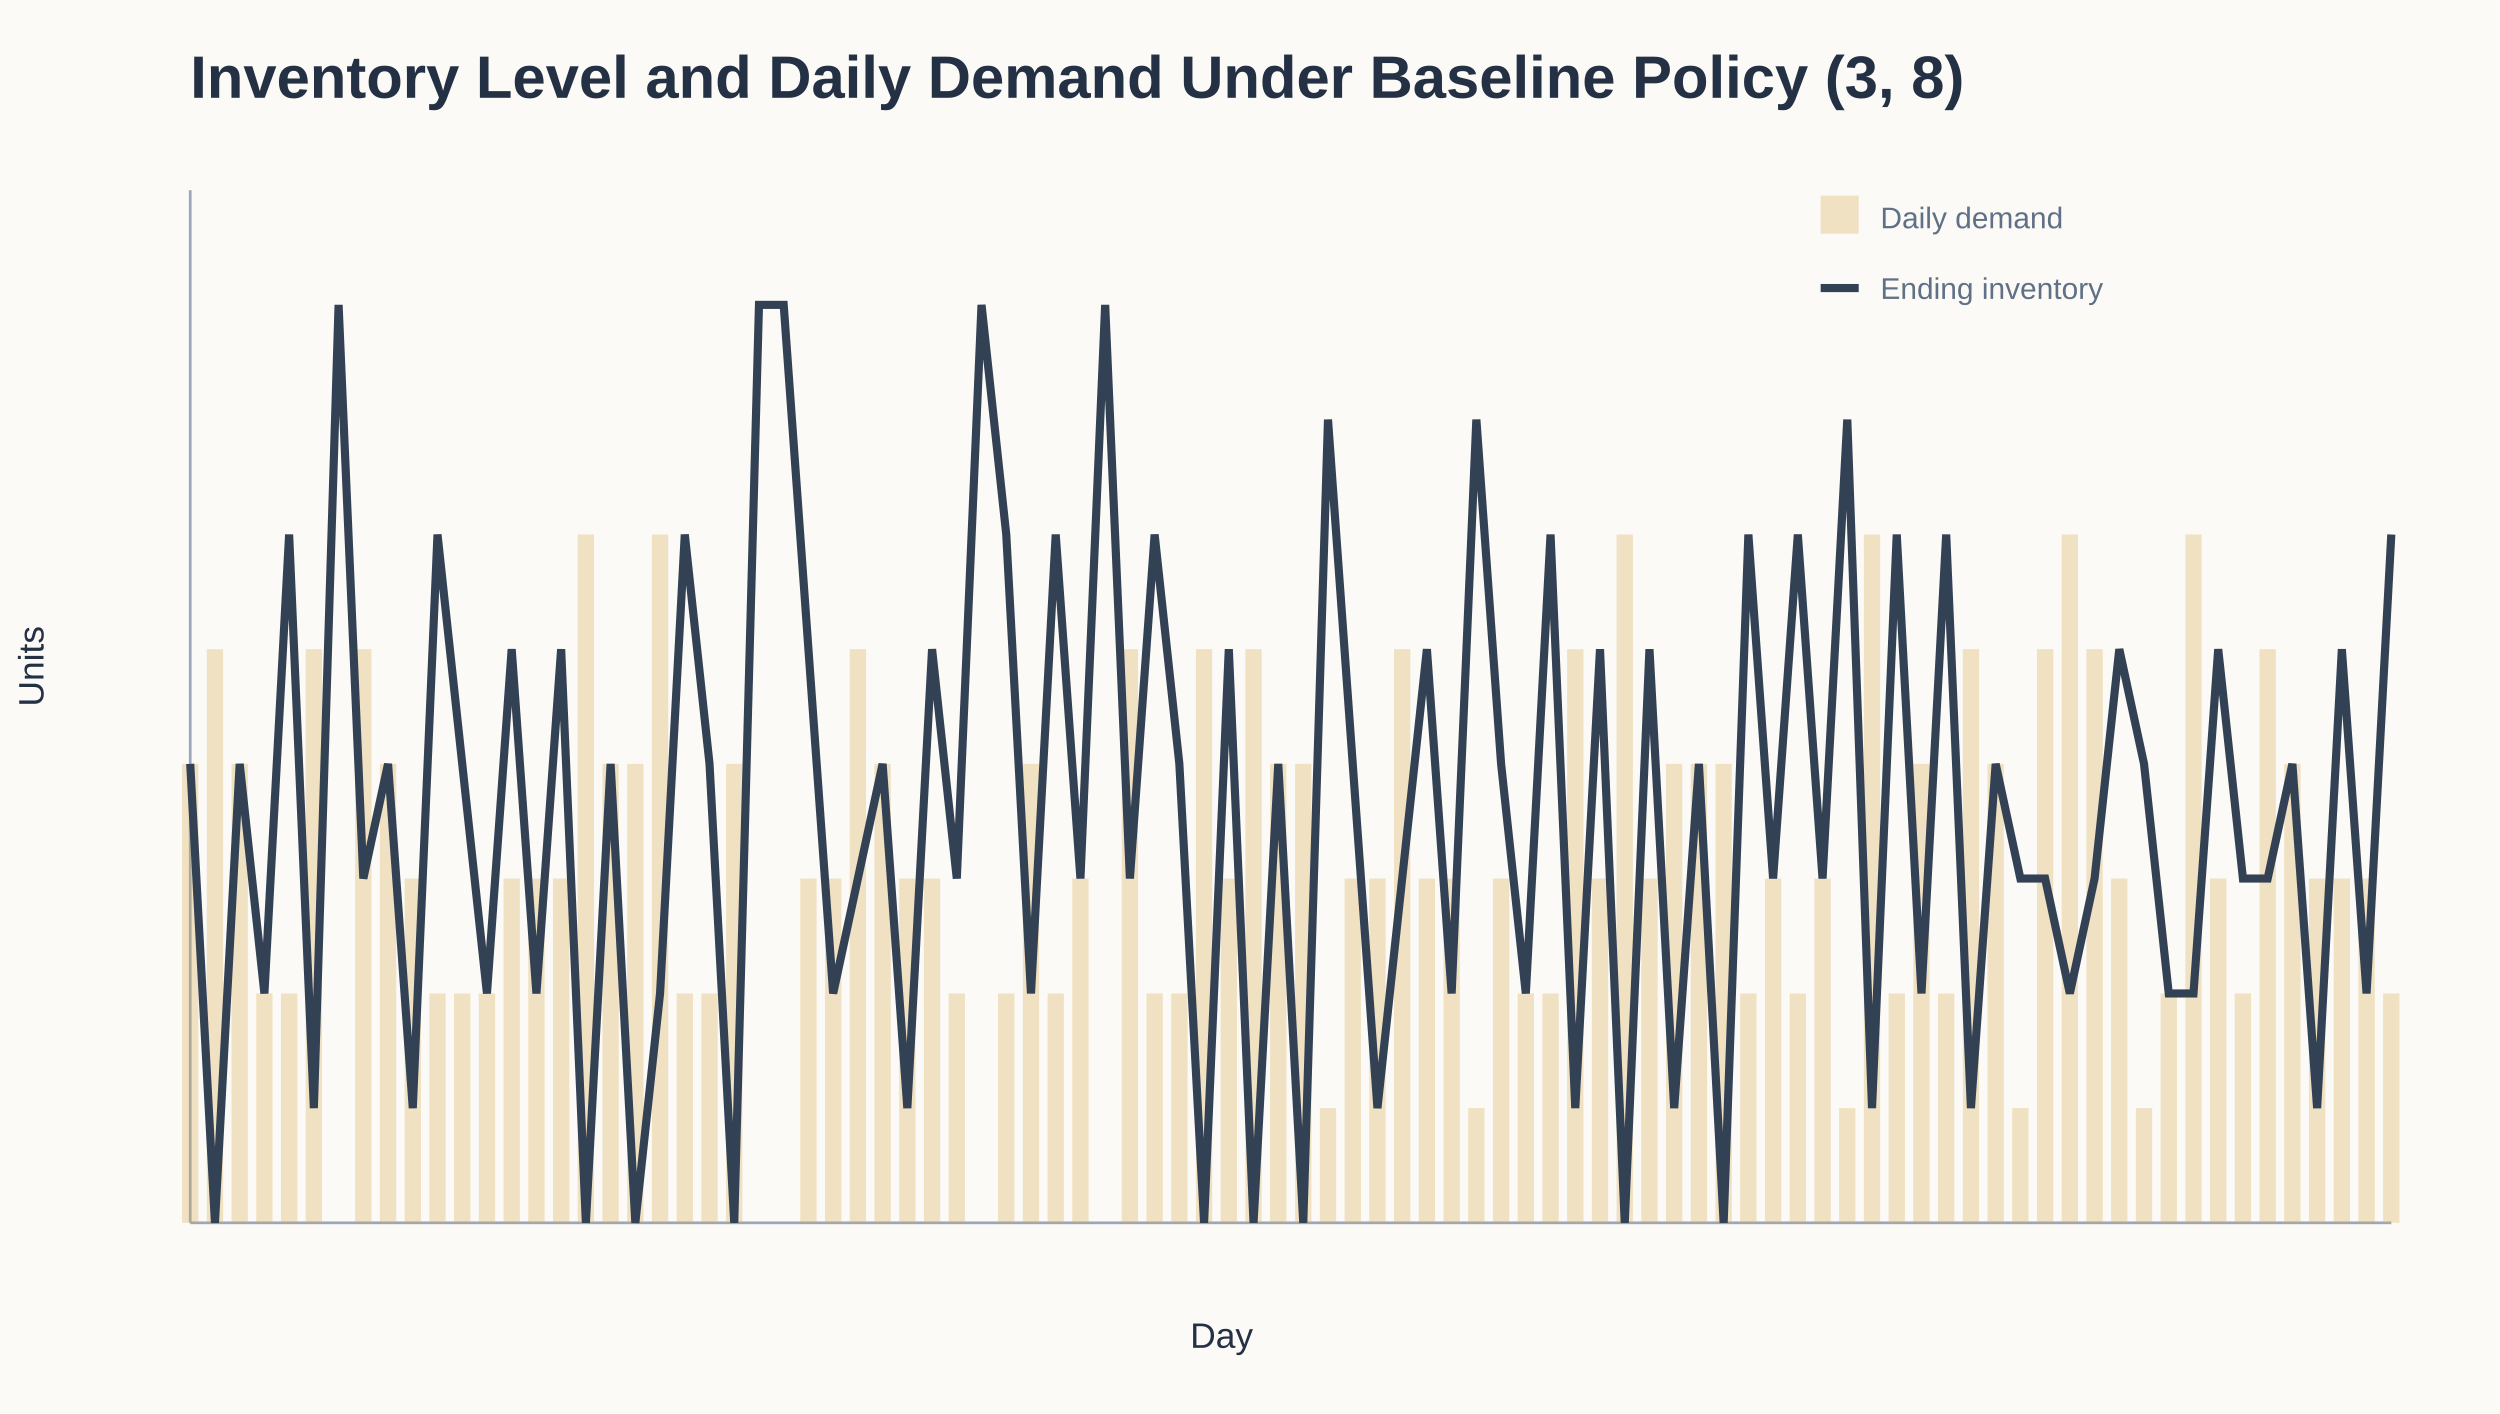
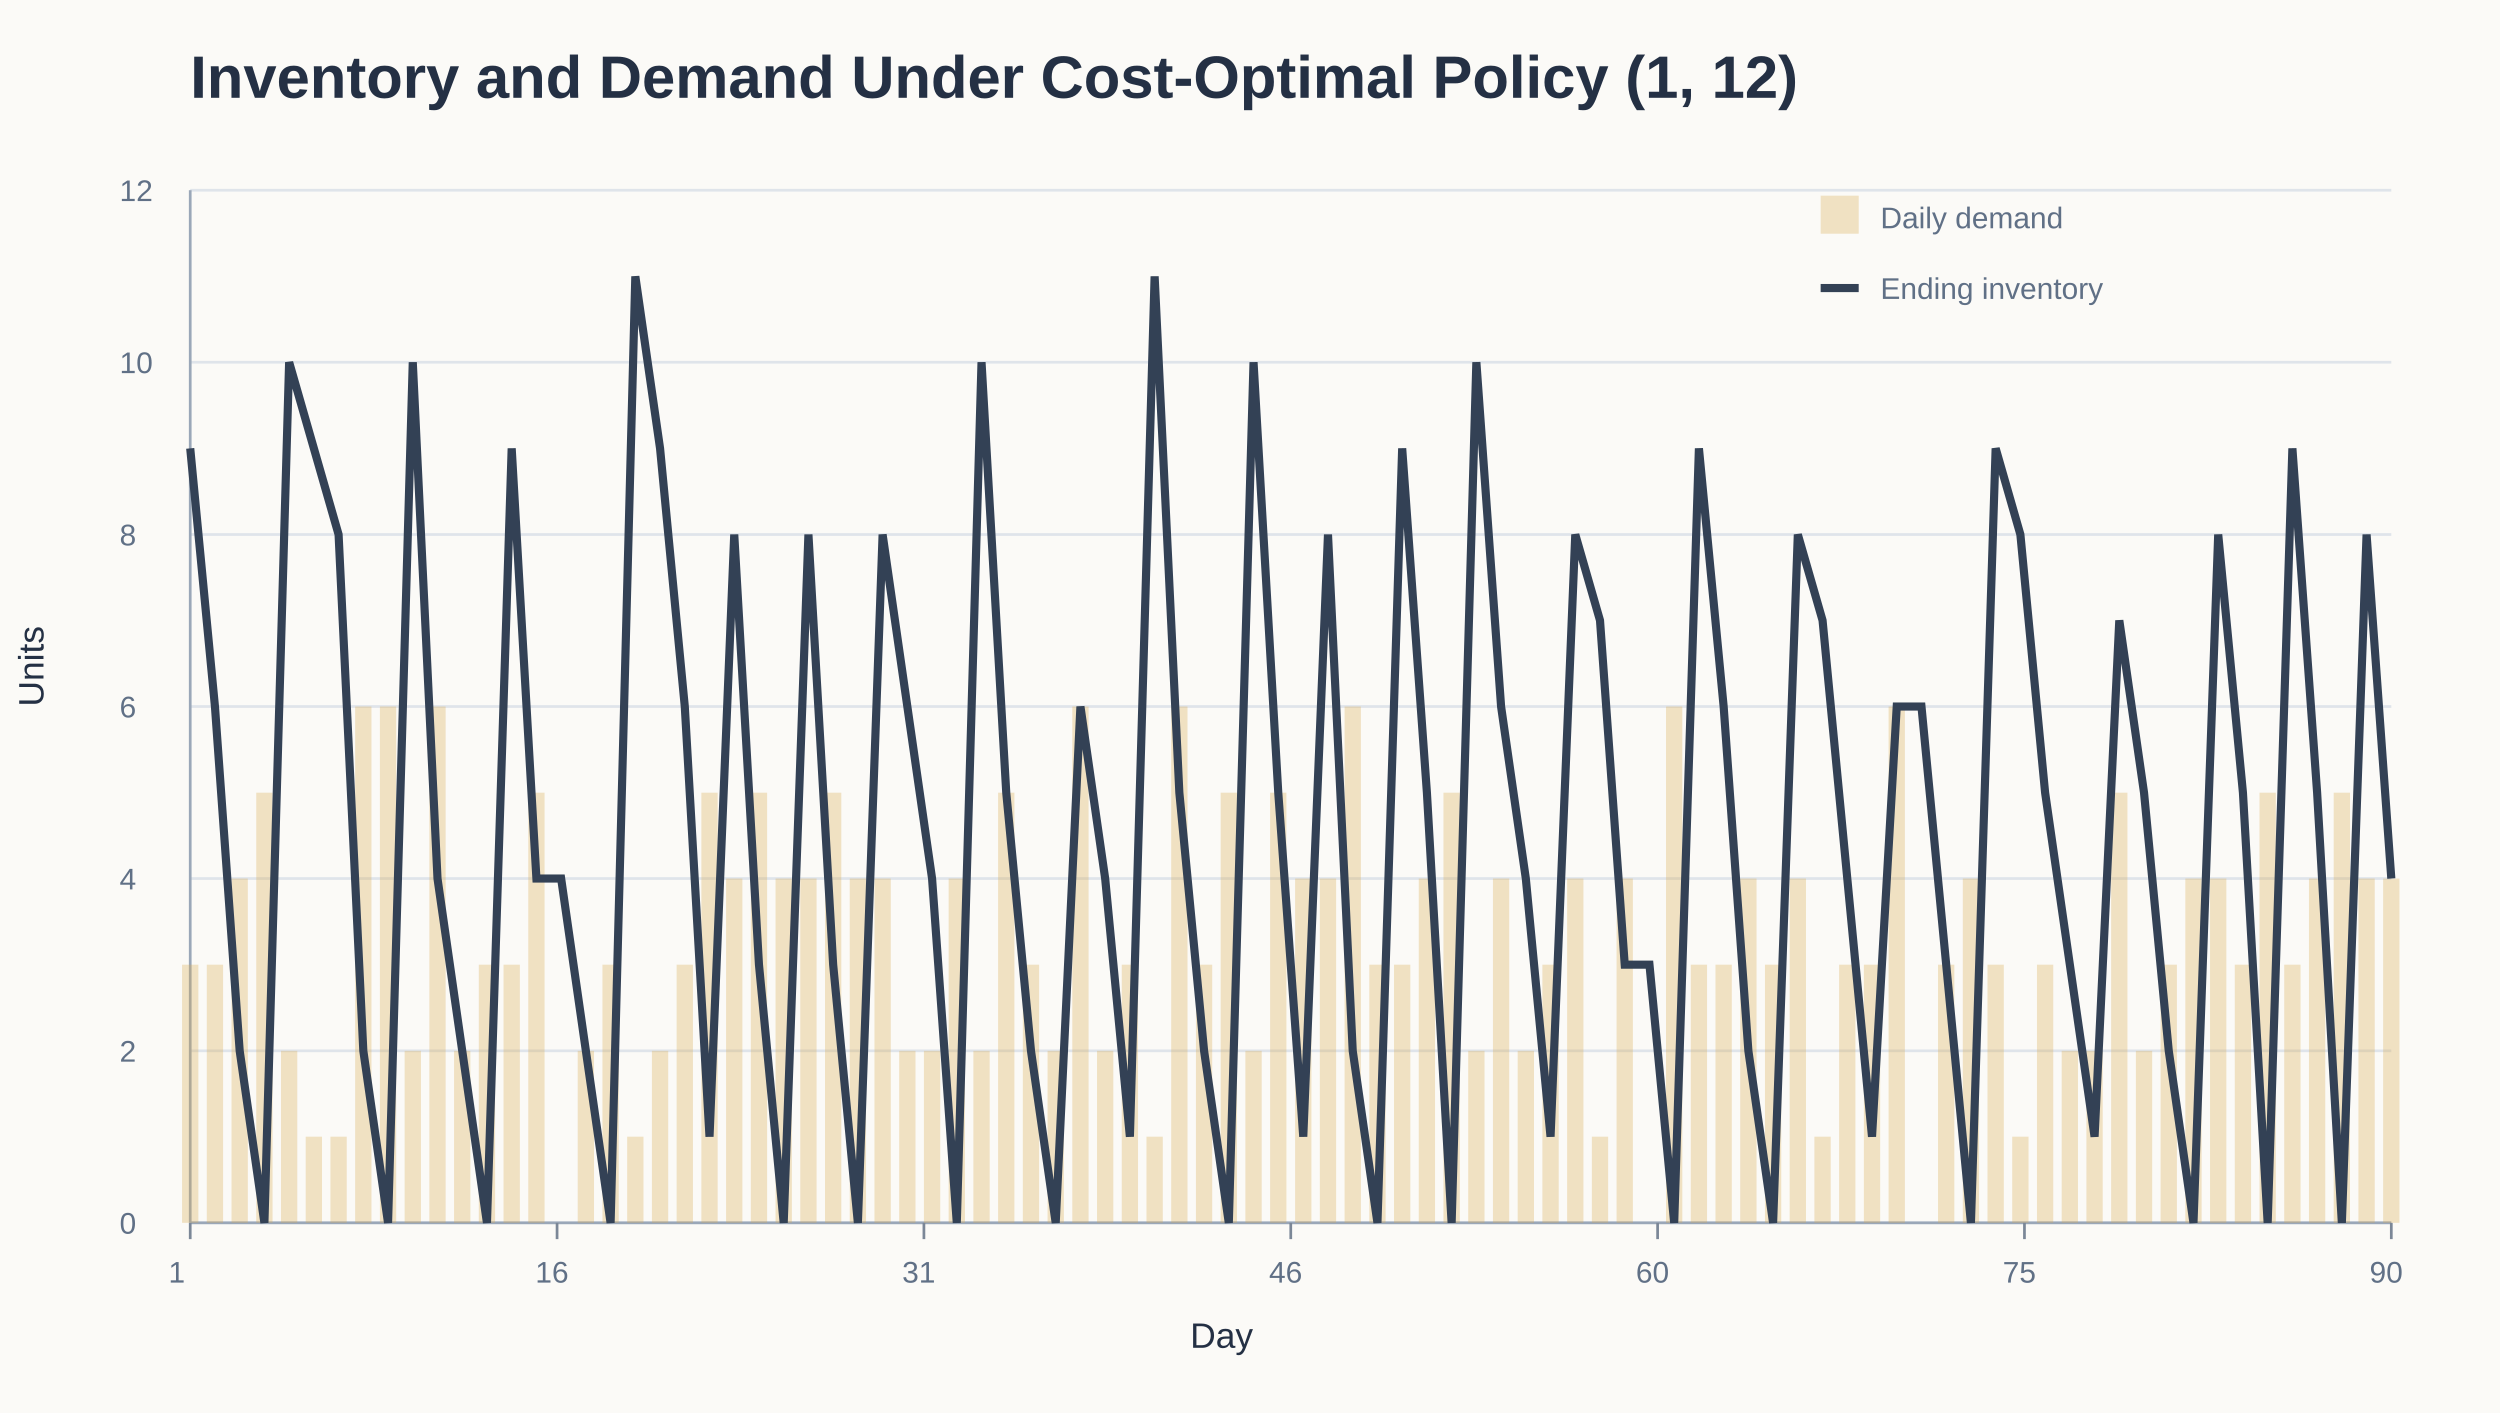
<svg xmlns="http://www.w3.org/2000/svg" width="920" height="520" viewBox="0 0 920 520">
  <rect width="100%" height="100%" fill="#fbfaf7" />
  <style>
text { font-family: Arial, sans-serif; fill: #243044; }
.title { font-size: 22px; font-weight: 700; }
.label { font-size: 13px; }
.tick { font-size: 11px; fill: #607086; }
.annotation { font-size: 12px; fill: #344256; }
</style>
-   <text x="70" y="36" class="title">Inventory Level and Daily Demand Under Baseline Policy (3, 8)</text>
+   <text x="70" y="36" class="title">Inventory and Demand Under Cost-Optimal Policy (1, 12)</text>
+   <line x1="70" y1="450.0" x2="880" y2="450.0" stroke="#dfe4ea" />
+   <text x="44" y="454.0" class="tick">0</text>
+   <line x1="70" y1="386.7" x2="880" y2="386.7" stroke="#dfe4ea" />
+   <text x="44" y="390.7" class="tick">2</text>
+   <line x1="70" y1="323.3" x2="880" y2="323.3" stroke="#dfe4ea" />
+   <text x="44" y="327.3" class="tick">4</text>
+   <line x1="70" y1="260.0" x2="880" y2="260.0" stroke="#dfe4ea" />
+   <text x="44" y="264.0" class="tick">6</text>
+   <line x1="70" y1="196.7" x2="880" y2="196.7" stroke="#dfe4ea" />
+   <text x="44" y="200.7" class="tick">8</text>
+   <line x1="70" y1="133.3" x2="880" y2="133.3" stroke="#dfe4ea" />
+   <text x="44" y="137.3" class="tick">10</text>
+   <line x1="70" y1="70.0" x2="880" y2="70.0" stroke="#dfe4ea" />
+   <text x="44" y="74.0" class="tick">12</text>
  <line x1="70" y1="450" x2="880" y2="450" stroke="#9aa7b8" />
  <line x1="70" y1="70" x2="70" y2="450" stroke="#9aa7b8" />
-   <rect x="67.0" y="281.1" width="6" height="168.9" fill="#d8aa4f" opacity="0.32" />
-   <rect x="76.1" y="238.9" width="6" height="211.1" fill="#d8aa4f" opacity="0.32" />
-   <rect x="85.2" y="281.1" width="6" height="168.9" fill="#d8aa4f" opacity="0.32" />
-   <rect x="94.3" y="365.6" width="6" height="84.4" fill="#d8aa4f" opacity="0.32" />
-   <rect x="103.4" y="365.6" width="6" height="84.4" fill="#d8aa4f" opacity="0.32" />
-   <rect x="112.5" y="238.9" width="6" height="211.1" fill="#d8aa4f" opacity="0.32" />
-   <rect x="121.6" y="450.0" width="6" height="0.0" fill="#d8aa4f" opacity="0.32" />
-   <rect x="130.7" y="238.9" width="6" height="211.1" fill="#d8aa4f" opacity="0.32" />
-   <rect x="139.8" y="281.1" width="6" height="168.9" fill="#d8aa4f" opacity="0.32" />
-   <rect x="148.9" y="323.3" width="6" height="126.7" fill="#d8aa4f" opacity="0.32" />
-   <rect x="158.0" y="365.6" width="6" height="84.4" fill="#d8aa4f" opacity="0.32" />
-   <rect x="167.1" y="365.6" width="6" height="84.4" fill="#d8aa4f" opacity="0.32" />
-   <rect x="176.2" y="365.6" width="6" height="84.4" fill="#d8aa4f" opacity="0.32" />
-   <rect x="185.3" y="323.3" width="6" height="126.7" fill="#d8aa4f" opacity="0.32" />
-   <rect x="194.4" y="323.3" width="6" height="126.7" fill="#d8aa4f" opacity="0.32" />
-   <rect x="203.5" y="323.3" width="6" height="126.7" fill="#d8aa4f" opacity="0.32" />
-   <rect x="212.6" y="196.7" width="6" height="253.3" fill="#d8aa4f" opacity="0.32" />
-   <rect x="221.7" y="281.1" width="6" height="168.9" fill="#d8aa4f" opacity="0.32" />
-   <rect x="230.8" y="281.1" width="6" height="168.9" fill="#d8aa4f" opacity="0.32" />
-   <rect x="239.9" y="196.7" width="6" height="253.3" fill="#d8aa4f" opacity="0.32" />
-   <rect x="249.0" y="365.6" width="6" height="84.4" fill="#d8aa4f" opacity="0.32" />
-   <rect x="258.1" y="365.6" width="6" height="84.4" fill="#d8aa4f" opacity="0.32" />
-   <rect x="267.2" y="281.1" width="6" height="168.9" fill="#d8aa4f" opacity="0.32" />
-   <rect x="276.3" y="450.0" width="6" height="0.0" fill="#d8aa4f" opacity="0.32" />
-   <rect x="285.4" y="450.0" width="6" height="0.0" fill="#d8aa4f" opacity="0.32" />
+   <line x1="70.0" y1="450" x2="70.0" y2="456" stroke="#7b8797" />
+   <text x="62.0" y="472" class="tick">1</text>
+   <line x1="205.0" y1="450" x2="205.0" y2="456" stroke="#7b8797" />
+   <text x="197.0" y="472" class="tick">16</text>
+   <line x1="340.0" y1="450" x2="340.0" y2="456" stroke="#7b8797" />
+   <text x="332.0" y="472" class="tick">31</text>
+   <line x1="475.0" y1="450" x2="475.0" y2="456" stroke="#7b8797" />
+   <text x="467.0" y="472" class="tick">46</text>
+   <line x1="610.0" y1="450" x2="610.0" y2="456" stroke="#7b8797" />
+   <text x="602.0" y="472" class="tick">60</text>
+   <line x1="745.0" y1="450" x2="745.0" y2="456" stroke="#7b8797" />
+   <text x="737.0" y="472" class="tick">75</text>
+   <line x1="880.0" y1="450" x2="880.0" y2="456" stroke="#7b8797" />
+   <text x="872.0" y="472" class="tick">90</text>
+   <rect x="67.0" y="355.0" width="6" height="95.0" fill="#d8aa4f" opacity="0.32" />
+   <rect x="76.1" y="355.0" width="6" height="95.0" fill="#d8aa4f" opacity="0.32" />
+   <rect x="85.2" y="323.3" width="6" height="126.7" fill="#d8aa4f" opacity="0.32" />
+   <rect x="94.3" y="291.7" width="6" height="158.3" fill="#d8aa4f" opacity="0.32" />
+   <rect x="103.4" y="386.7" width="6" height="63.3" fill="#d8aa4f" opacity="0.32" />
+   <rect x="112.5" y="418.3" width="6" height="31.7" fill="#d8aa4f" opacity="0.32" />
+   <rect x="121.6" y="418.3" width="6" height="31.7" fill="#d8aa4f" opacity="0.32" />
+   <rect x="130.7" y="260.0" width="6" height="190.0" fill="#d8aa4f" opacity="0.32" />
+   <rect x="139.8" y="260.0" width="6" height="190.0" fill="#d8aa4f" opacity="0.32" />
+   <rect x="148.9" y="386.7" width="6" height="63.3" fill="#d8aa4f" opacity="0.32" />
+   <rect x="158.0" y="260.0" width="6" height="190.0" fill="#d8aa4f" opacity="0.32" />
+   <rect x="167.1" y="386.7" width="6" height="63.3" fill="#d8aa4f" opacity="0.32" />
+   <rect x="176.2" y="355.0" width="6" height="95.0" fill="#d8aa4f" opacity="0.32" />
+   <rect x="185.3" y="355.0" width="6" height="95.0" fill="#d8aa4f" opacity="0.32" />
+   <rect x="194.4" y="291.7" width="6" height="158.3" fill="#d8aa4f" opacity="0.32" />
+   <rect x="203.5" y="450.0" width="6" height="0.0" fill="#d8aa4f" opacity="0.32" />
+   <rect x="212.6" y="386.7" width="6" height="63.3" fill="#d8aa4f" opacity="0.32" />
+   <rect x="221.7" y="355.0" width="6" height="95.0" fill="#d8aa4f" opacity="0.32" />
+   <rect x="230.8" y="418.3" width="6" height="31.7" fill="#d8aa4f" opacity="0.32" />
+   <rect x="239.9" y="386.7" width="6" height="63.3" fill="#d8aa4f" opacity="0.32" />
+   <rect x="249.0" y="355.0" width="6" height="95.0" fill="#d8aa4f" opacity="0.32" />
+   <rect x="258.1" y="291.7" width="6" height="158.3" fill="#d8aa4f" opacity="0.32" />
+   <rect x="267.2" y="323.3" width="6" height="126.7" fill="#d8aa4f" opacity="0.32" />
+   <rect x="276.3" y="291.7" width="6" height="158.3" fill="#d8aa4f" opacity="0.32" />
+   <rect x="285.4" y="323.3" width="6" height="126.7" fill="#d8aa4f" opacity="0.32" />
  <rect x="294.5" y="323.3" width="6" height="126.7" fill="#d8aa4f" opacity="0.32" />
-   <rect x="303.6" y="323.3" width="6" height="126.7" fill="#d8aa4f" opacity="0.32" />
-   <rect x="312.7" y="238.9" width="6" height="211.1" fill="#d8aa4f" opacity="0.32" />
-   <rect x="321.8" y="281.1" width="6" height="168.9" fill="#d8aa4f" opacity="0.32" />
-   <rect x="330.9" y="323.3" width="6" height="126.7" fill="#d8aa4f" opacity="0.32" />
-   <rect x="340.0" y="323.3" width="6" height="126.7" fill="#d8aa4f" opacity="0.32" />
-   <rect x="349.1" y="365.6" width="6" height="84.4" fill="#d8aa4f" opacity="0.32" />
-   <rect x="358.2" y="450.0" width="6" height="0.0" fill="#d8aa4f" opacity="0.32" />
-   <rect x="367.3" y="365.6" width="6" height="84.4" fill="#d8aa4f" opacity="0.32" />
-   <rect x="376.4" y="281.1" width="6" height="168.9" fill="#d8aa4f" opacity="0.32" />
-   <rect x="385.5" y="365.6" width="6" height="84.4" fill="#d8aa4f" opacity="0.32" />
-   <rect x="394.6" y="323.3" width="6" height="126.7" fill="#d8aa4f" opacity="0.32" />
-   <rect x="403.7" y="450.0" width="6" height="0.0" fill="#d8aa4f" opacity="0.32" />
-   <rect x="412.8" y="238.9" width="6" height="211.1" fill="#d8aa4f" opacity="0.32" />
-   <rect x="421.9" y="365.6" width="6" height="84.4" fill="#d8aa4f" opacity="0.32" />
-   <rect x="431.0" y="365.6" width="6" height="84.4" fill="#d8aa4f" opacity="0.32" />
-   <rect x="440.1" y="238.9" width="6" height="211.1" fill="#d8aa4f" opacity="0.32" />
-   <rect x="449.2" y="323.3" width="6" height="126.7" fill="#d8aa4f" opacity="0.32" />
-   <rect x="458.3" y="238.9" width="6" height="211.1" fill="#d8aa4f" opacity="0.32" />
-   <rect x="467.4" y="281.1" width="6" height="168.9" fill="#d8aa4f" opacity="0.32" />
-   <rect x="476.6" y="281.1" width="6" height="168.9" fill="#d8aa4f" opacity="0.32" />
-   <rect x="485.7" y="407.8" width="6" height="42.2" fill="#d8aa4f" opacity="0.32" />
-   <rect x="494.8" y="323.3" width="6" height="126.7" fill="#d8aa4f" opacity="0.32" />
-   <rect x="503.9" y="323.3" width="6" height="126.7" fill="#d8aa4f" opacity="0.32" />
-   <rect x="513.0" y="238.9" width="6" height="211.1" fill="#d8aa4f" opacity="0.32" />
+   <rect x="303.6" y="291.7" width="6" height="158.3" fill="#d8aa4f" opacity="0.32" />
+   <rect x="312.7" y="323.3" width="6" height="126.7" fill="#d8aa4f" opacity="0.32" />
+   <rect x="321.8" y="323.3" width="6" height="126.7" fill="#d8aa4f" opacity="0.32" />
+   <rect x="330.9" y="386.7" width="6" height="63.3" fill="#d8aa4f" opacity="0.32" />
+   <rect x="340.0" y="386.7" width="6" height="63.3" fill="#d8aa4f" opacity="0.32" />
+   <rect x="349.1" y="323.3" width="6" height="126.7" fill="#d8aa4f" opacity="0.32" />
+   <rect x="358.2" y="386.7" width="6" height="63.3" fill="#d8aa4f" opacity="0.32" />
+   <rect x="367.3" y="291.7" width="6" height="158.3" fill="#d8aa4f" opacity="0.32" />
+   <rect x="376.4" y="355.0" width="6" height="95.0" fill="#d8aa4f" opacity="0.32" />
+   <rect x="385.5" y="386.7" width="6" height="63.3" fill="#d8aa4f" opacity="0.32" />
+   <rect x="394.6" y="260.0" width="6" height="190.0" fill="#d8aa4f" opacity="0.32" />
+   <rect x="403.7" y="386.7" width="6" height="63.3" fill="#d8aa4f" opacity="0.32" />
+   <rect x="412.8" y="355.0" width="6" height="95.0" fill="#d8aa4f" opacity="0.32" />
+   <rect x="421.9" y="418.3" width="6" height="31.7" fill="#d8aa4f" opacity="0.32" />
+   <rect x="431.0" y="260.0" width="6" height="190.0" fill="#d8aa4f" opacity="0.32" />
+   <rect x="440.1" y="355.0" width="6" height="95.0" fill="#d8aa4f" opacity="0.32" />
+   <rect x="449.2" y="291.7" width="6" height="158.3" fill="#d8aa4f" opacity="0.32" />
+   <rect x="458.3" y="386.7" width="6" height="63.3" fill="#d8aa4f" opacity="0.32" />
+   <rect x="467.4" y="291.7" width="6" height="158.3" fill="#d8aa4f" opacity="0.32" />
+   <rect x="476.6" y="323.3" width="6" height="126.7" fill="#d8aa4f" opacity="0.32" />
+   <rect x="485.7" y="323.3" width="6" height="126.7" fill="#d8aa4f" opacity="0.32" />
+   <rect x="494.8" y="260.0" width="6" height="190.0" fill="#d8aa4f" opacity="0.32" />
+   <rect x="503.9" y="355.0" width="6" height="95.0" fill="#d8aa4f" opacity="0.32" />
+   <rect x="513.0" y="355.0" width="6" height="95.0" fill="#d8aa4f" opacity="0.32" />
  <rect x="522.1" y="323.3" width="6" height="126.7" fill="#d8aa4f" opacity="0.32" />
-   <rect x="531.2" y="323.3" width="6" height="126.7" fill="#d8aa4f" opacity="0.32" />
-   <rect x="540.3" y="407.8" width="6" height="42.2" fill="#d8aa4f" opacity="0.32" />
+   <rect x="531.2" y="291.7" width="6" height="158.3" fill="#d8aa4f" opacity="0.32" />
+   <rect x="540.3" y="386.7" width="6" height="63.3" fill="#d8aa4f" opacity="0.32" />
  <rect x="549.4" y="323.3" width="6" height="126.7" fill="#d8aa4f" opacity="0.32" />
-   <rect x="558.5" y="365.6" width="6" height="84.4" fill="#d8aa4f" opacity="0.32" />
-   <rect x="567.6" y="365.6" width="6" height="84.4" fill="#d8aa4f" opacity="0.32" />
-   <rect x="576.7" y="238.9" width="6" height="211.1" fill="#d8aa4f" opacity="0.32" />
-   <rect x="585.8" y="323.3" width="6" height="126.7" fill="#d8aa4f" opacity="0.32" />
-   <rect x="594.9" y="196.7" width="6" height="253.3" fill="#d8aa4f" opacity="0.32" />
-   <rect x="604.0" y="323.3" width="6" height="126.7" fill="#d8aa4f" opacity="0.32" />
-   <rect x="613.1" y="281.1" width="6" height="168.9" fill="#d8aa4f" opacity="0.32" />
-   <rect x="622.2" y="281.1" width="6" height="168.9" fill="#d8aa4f" opacity="0.32" />
-   <rect x="631.3" y="281.1" width="6" height="168.9" fill="#d8aa4f" opacity="0.32" />
-   <rect x="640.4" y="365.6" width="6" height="84.4" fill="#d8aa4f" opacity="0.32" />
-   <rect x="649.5" y="323.3" width="6" height="126.7" fill="#d8aa4f" opacity="0.32" />
-   <rect x="658.6" y="365.6" width="6" height="84.4" fill="#d8aa4f" opacity="0.32" />
-   <rect x="667.7" y="323.3" width="6" height="126.7" fill="#d8aa4f" opacity="0.32" />
-   <rect x="676.8" y="407.8" width="6" height="42.2" fill="#d8aa4f" opacity="0.32" />
-   <rect x="685.9" y="196.7" width="6" height="253.3" fill="#d8aa4f" opacity="0.32" />
-   <rect x="695.0" y="365.6" width="6" height="84.4" fill="#d8aa4f" opacity="0.32" />
-   <rect x="704.1" y="281.1" width="6" height="168.9" fill="#d8aa4f" opacity="0.32" />
-   <rect x="713.2" y="365.6" width="6" height="84.4" fill="#d8aa4f" opacity="0.32" />
-   <rect x="722.3" y="238.9" width="6" height="211.1" fill="#d8aa4f" opacity="0.32" />
-   <rect x="731.4" y="281.1" width="6" height="168.9" fill="#d8aa4f" opacity="0.32" />
-   <rect x="740.5" y="407.8" width="6" height="42.2" fill="#d8aa4f" opacity="0.32" />
-   <rect x="749.6" y="238.9" width="6" height="211.1" fill="#d8aa4f" opacity="0.32" />
-   <rect x="758.7" y="196.7" width="6" height="253.3" fill="#d8aa4f" opacity="0.32" />
-   <rect x="767.8" y="238.9" width="6" height="211.1" fill="#d8aa4f" opacity="0.32" />
-   <rect x="776.9" y="323.3" width="6" height="126.7" fill="#d8aa4f" opacity="0.32" />
-   <rect x="786.0" y="407.8" width="6" height="42.2" fill="#d8aa4f" opacity="0.32" />
-   <rect x="795.1" y="365.6" width="6" height="84.4" fill="#d8aa4f" opacity="0.32" />
-   <rect x="804.2" y="196.7" width="6" height="253.3" fill="#d8aa4f" opacity="0.32" />
+   <rect x="558.5" y="386.7" width="6" height="63.3" fill="#d8aa4f" opacity="0.32" />
+   <rect x="567.6" y="355.0" width="6" height="95.0" fill="#d8aa4f" opacity="0.32" />
+   <rect x="576.7" y="323.3" width="6" height="126.7" fill="#d8aa4f" opacity="0.32" />
+   <rect x="585.8" y="418.3" width="6" height="31.7" fill="#d8aa4f" opacity="0.32" />
+   <rect x="594.9" y="323.3" width="6" height="126.7" fill="#d8aa4f" opacity="0.32" />
+   <rect x="604.0" y="450.0" width="6" height="0.0" fill="#d8aa4f" opacity="0.32" />
+   <rect x="613.1" y="260.0" width="6" height="190.0" fill="#d8aa4f" opacity="0.32" />
+   <rect x="622.2" y="355.0" width="6" height="95.0" fill="#d8aa4f" opacity="0.32" />
+   <rect x="631.3" y="355.0" width="6" height="95.0" fill="#d8aa4f" opacity="0.32" />
+   <rect x="640.4" y="323.3" width="6" height="126.7" fill="#d8aa4f" opacity="0.32" />
+   <rect x="649.5" y="355.0" width="6" height="95.0" fill="#d8aa4f" opacity="0.32" />
+   <rect x="658.6" y="323.3" width="6" height="126.7" fill="#d8aa4f" opacity="0.32" />
+   <rect x="667.7" y="418.3" width="6" height="31.7" fill="#d8aa4f" opacity="0.32" />
+   <rect x="676.8" y="355.0" width="6" height="95.0" fill="#d8aa4f" opacity="0.32" />
+   <rect x="685.9" y="355.0" width="6" height="95.0" fill="#d8aa4f" opacity="0.32" />
+   <rect x="695.0" y="260.0" width="6" height="190.0" fill="#d8aa4f" opacity="0.32" />
+   <rect x="704.1" y="450.0" width="6" height="0.0" fill="#d8aa4f" opacity="0.32" />
+   <rect x="713.2" y="355.0" width="6" height="95.0" fill="#d8aa4f" opacity="0.32" />
+   <rect x="722.3" y="323.3" width="6" height="126.7" fill="#d8aa4f" opacity="0.32" />
+   <rect x="731.4" y="355.0" width="6" height="95.0" fill="#d8aa4f" opacity="0.32" />
+   <rect x="740.5" y="418.3" width="6" height="31.7" fill="#d8aa4f" opacity="0.32" />
+   <rect x="749.6" y="355.0" width="6" height="95.0" fill="#d8aa4f" opacity="0.32" />
+   <rect x="758.7" y="386.7" width="6" height="63.3" fill="#d8aa4f" opacity="0.32" />
+   <rect x="767.8" y="386.7" width="6" height="63.3" fill="#d8aa4f" opacity="0.32" />
+   <rect x="776.9" y="291.7" width="6" height="158.3" fill="#d8aa4f" opacity="0.32" />
+   <rect x="786.0" y="386.7" width="6" height="63.3" fill="#d8aa4f" opacity="0.32" />
+   <rect x="795.1" y="355.0" width="6" height="95.0" fill="#d8aa4f" opacity="0.32" />
+   <rect x="804.2" y="323.3" width="6" height="126.7" fill="#d8aa4f" opacity="0.32" />
  <rect x="813.3" y="323.3" width="6" height="126.7" fill="#d8aa4f" opacity="0.32" />
-   <rect x="822.4" y="365.6" width="6" height="84.4" fill="#d8aa4f" opacity="0.32" />
-   <rect x="831.5" y="238.9" width="6" height="211.1" fill="#d8aa4f" opacity="0.32" />
-   <rect x="840.6" y="281.1" width="6" height="168.9" fill="#d8aa4f" opacity="0.32" />
+   <rect x="822.4" y="355.0" width="6" height="95.0" fill="#d8aa4f" opacity="0.32" />
+   <rect x="831.5" y="291.7" width="6" height="158.3" fill="#d8aa4f" opacity="0.32" />
+   <rect x="840.6" y="355.0" width="6" height="95.0" fill="#d8aa4f" opacity="0.32" />
  <rect x="849.7" y="323.3" width="6" height="126.7" fill="#d8aa4f" opacity="0.32" />
-   <rect x="858.8" y="323.3" width="6" height="126.7" fill="#d8aa4f" opacity="0.32" />
+   <rect x="858.8" y="291.7" width="6" height="158.3" fill="#d8aa4f" opacity="0.32" />
  <rect x="867.9" y="323.3" width="6" height="126.7" fill="#d8aa4f" opacity="0.32" />
-   <rect x="877.0" y="365.6" width="6" height="84.4" fill="#d8aa4f" opacity="0.32" />
-   <polyline points="70.0,281.1 79.1,450.0 88.2,281.1 97.3,365.6 106.4,196.7 115.5,407.8 124.6,112.2 133.7,323.3 142.8,281.1 151.9,407.8 161.0,196.7 170.1,281.1 179.2,365.6 188.3,238.9 197.4,365.6 206.5,238.9 215.6,450.0 224.7,281.1 233.8,450.0 242.9,365.6 252.0,196.7 261.1,281.1 270.2,450.0 279.3,112.2 288.4,112.2 297.5,238.9 306.6,365.6 315.7,323.3 324.8,281.1 333.9,407.8 343.0,238.9 352.1,323.3 361.2,112.2 370.3,196.7 379.4,365.6 388.5,196.7 397.6,323.3 406.7,112.2 415.8,323.3 424.9,196.7 434.0,281.1 443.1,450.0 452.2,238.9 461.3,450.0 470.4,281.1 479.6,450.0 488.7,154.4 497.8,281.1 506.9,407.8 516.0,323.3 525.1,238.9 534.2,365.6 543.3,154.4 552.4,281.1 561.5,365.6 570.6,196.7 579.7,407.8 588.8,238.9 597.9,450.0 607.0,238.9 616.1,407.8 625.2,281.1 634.3,450.0 643.4,196.7 652.5,323.3 661.6,196.7 670.7,323.3 679.8,154.4 688.9,407.8 698.0,196.7 707.1,365.6 716.2,196.7 725.3,407.8 734.4,281.1 743.5,323.3 752.6,323.3 761.7,365.6 770.8,323.3 779.9,238.9 789.0,281.1 798.1,365.6 807.2,365.6 816.3,238.9 825.4,323.3 834.5,323.3 843.6,281.1 852.7,407.8 861.8,238.9 870.9,365.6 880.0,196.7" fill="none" stroke="#334155" stroke-width="3" />
+   <rect x="877.0" y="323.3" width="6" height="126.7" fill="#d8aa4f" opacity="0.32" />
+   <polyline points="70.0,165.0 79.1,260.0 88.2,386.7 97.3,450.0 106.4,133.3 115.5,165.0 124.6,196.7 133.7,386.7 142.8,450.0 151.9,133.3 161.0,323.3 170.1,386.7 179.2,450.0 188.3,165.0 197.4,323.3 206.5,323.3 215.6,386.7 224.7,450.0 233.8,101.7 242.9,165.0 252.0,260.0 261.1,418.3 270.2,196.7 279.3,355.0 288.4,450.0 297.5,196.7 306.6,355.0 315.7,450.0 324.8,196.7 333.9,260.0 343.0,323.3 352.1,450.0 361.2,133.3 370.3,291.7 379.4,386.7 388.5,450.0 397.6,260.0 406.7,323.3 415.8,418.3 424.9,101.7 434.0,291.7 443.1,386.7 452.2,450.0 461.3,133.3 470.4,291.7 479.6,418.3 488.7,196.7 497.8,386.7 506.9,450.0 516.0,165.0 525.1,291.7 534.2,450.0 543.3,133.3 552.4,260.0 561.5,323.3 570.6,418.3 579.7,196.7 588.8,228.3 597.9,355.0 607.0,355.0 616.1,450.0 625.2,165.0 634.3,260.0 643.4,386.7 652.5,450.0 661.6,196.7 670.7,228.3 679.8,323.3 688.9,418.3 698.0,260.0 707.1,260.0 716.2,355.0 725.3,450.0 734.4,165.0 743.5,196.7 752.6,291.7 761.7,355.0 770.8,418.3 779.9,228.3 789.0,291.7 798.1,386.7 807.2,450.0 816.3,196.7 825.4,291.7 834.5,450.0 843.6,165.0 852.7,291.7 861.8,450.0 870.9,196.7 880.0,323.3" fill="none" stroke="#334155" stroke-width="3" />
  <text x="438.0" y="496" class="label">Day</text>
  <text x="16" y="260.0" class="label" transform="rotate(-90 16,260.0)">Units</text>
  <rect x="670" y="72" width="14" height="14" fill="#d8aa4f" opacity="0.32" />
  <text x="692" y="84" class="tick">Daily demand</text>
  <line x1="670" y1="106" x2="684" y2="106" stroke="#334155" stroke-width="3" />
  <text x="692" y="110" class="tick">Ending inventory</text>
</svg>
